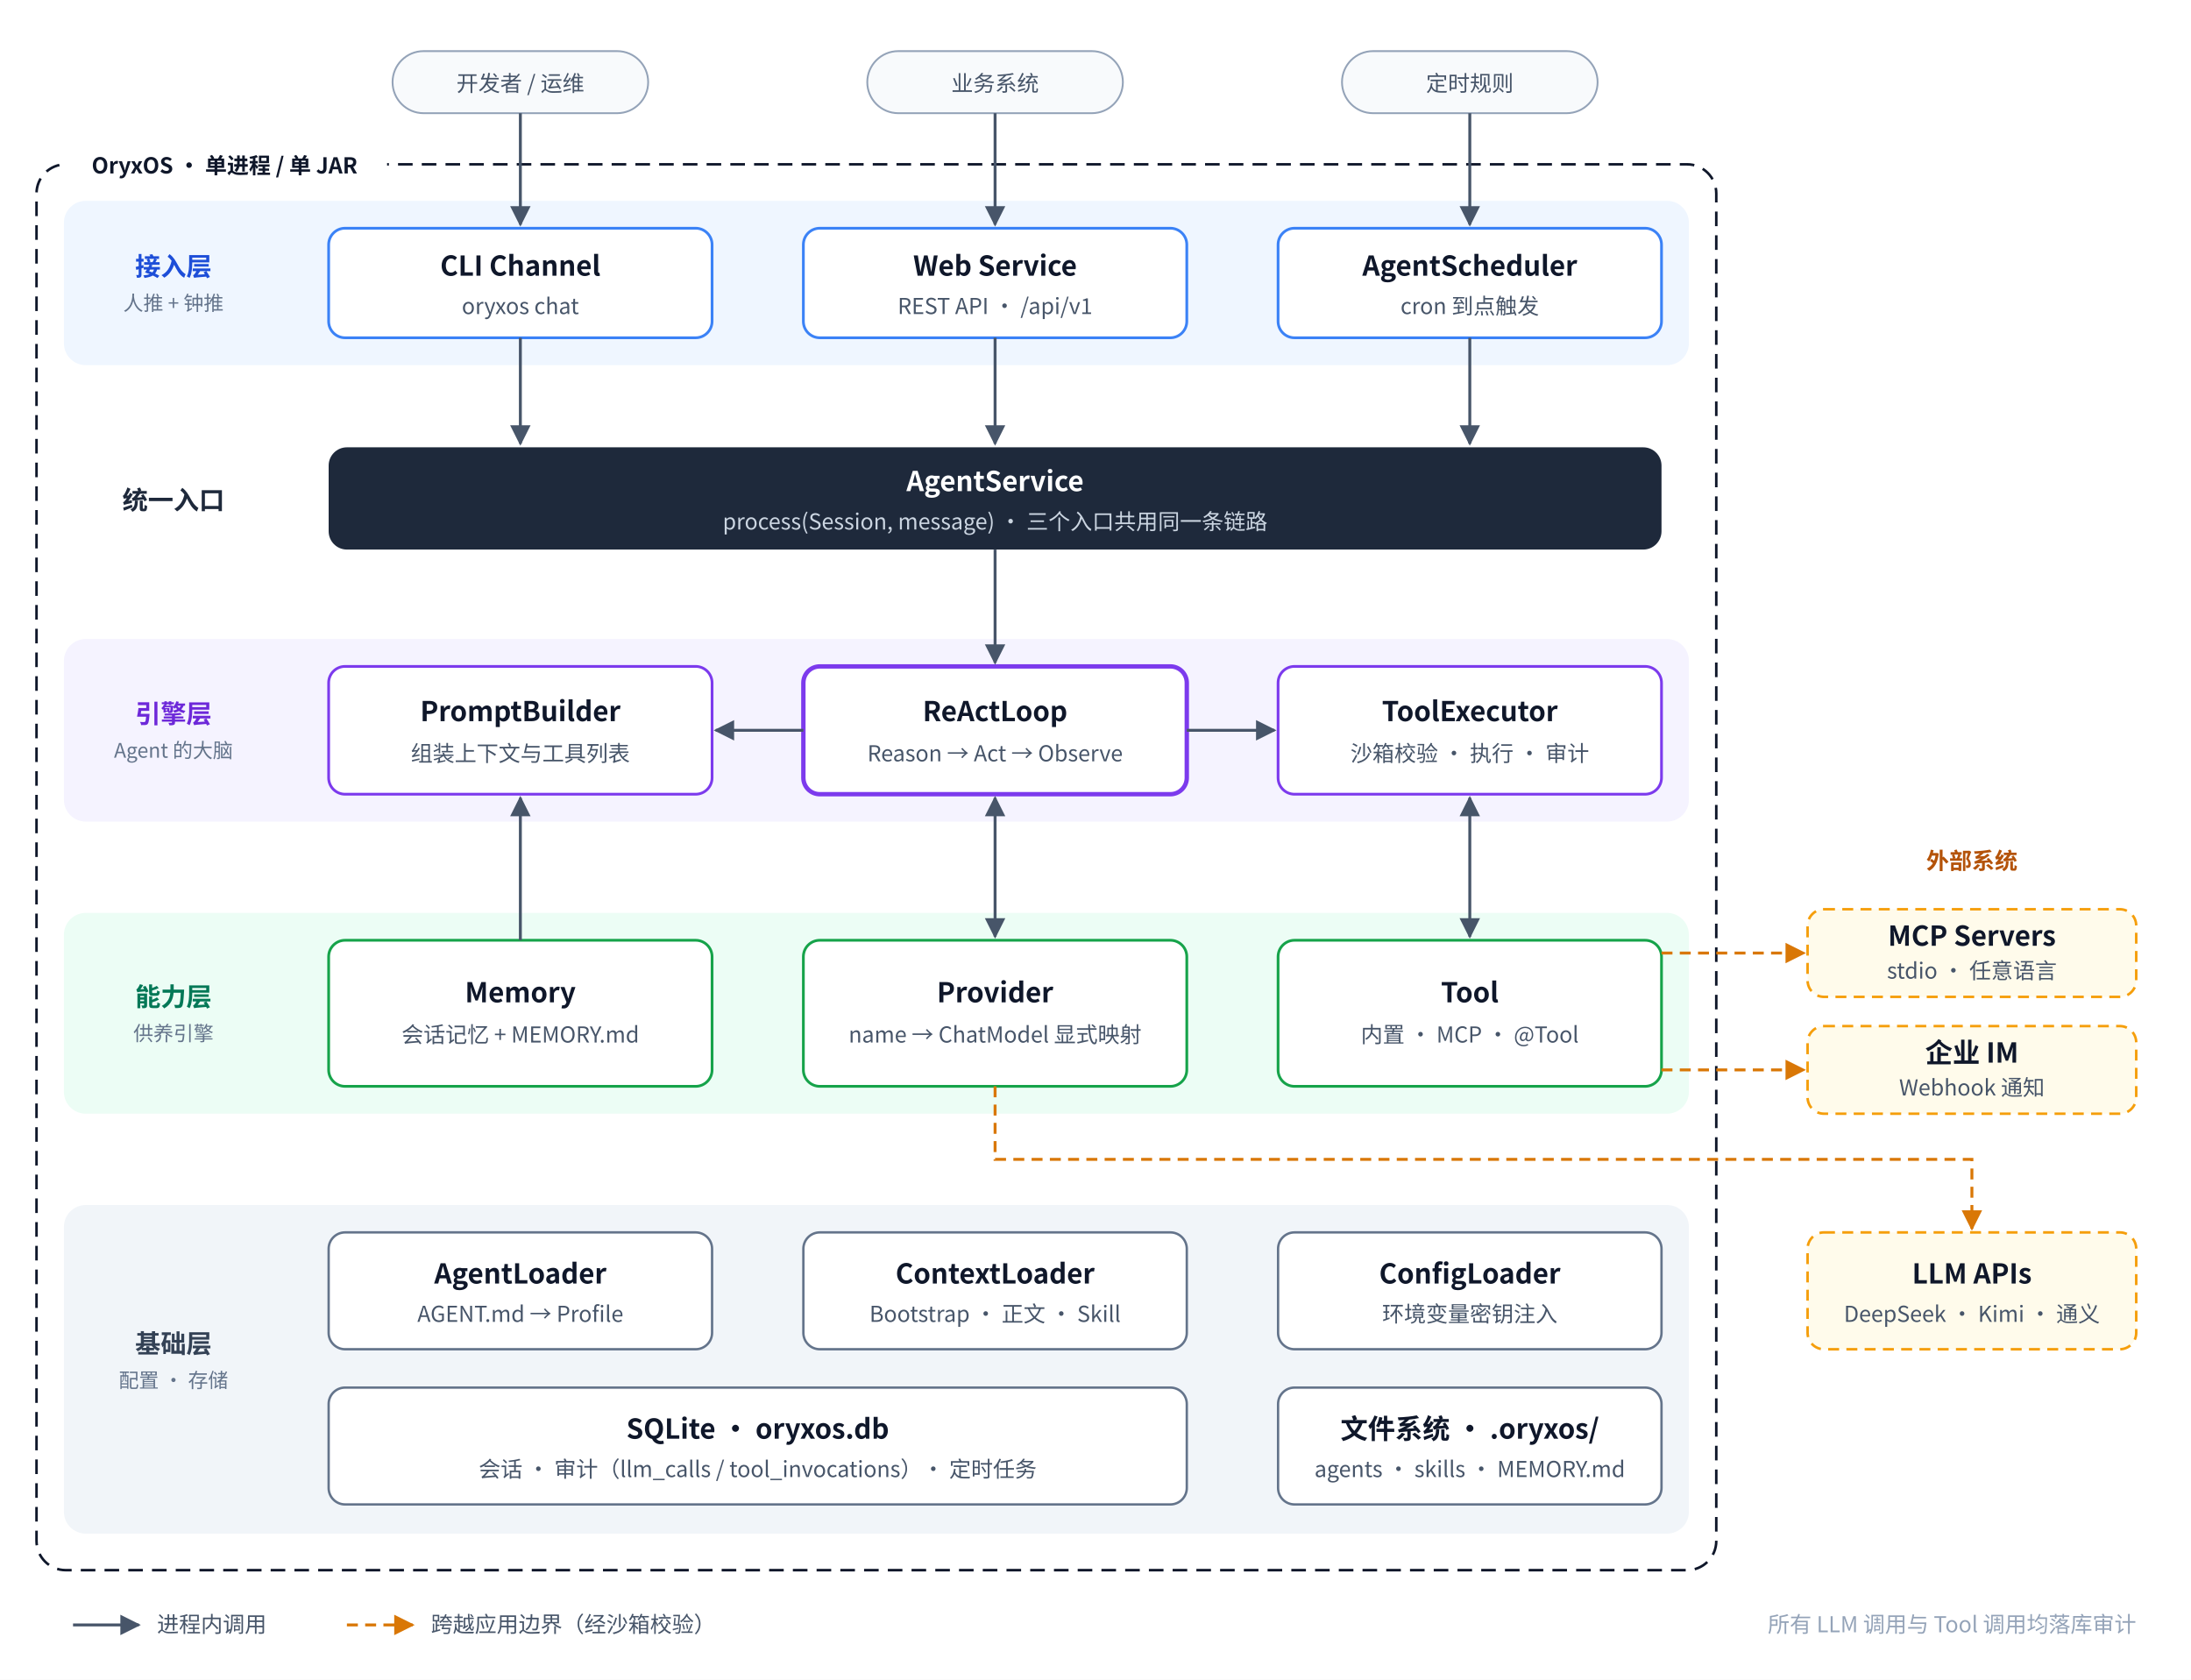
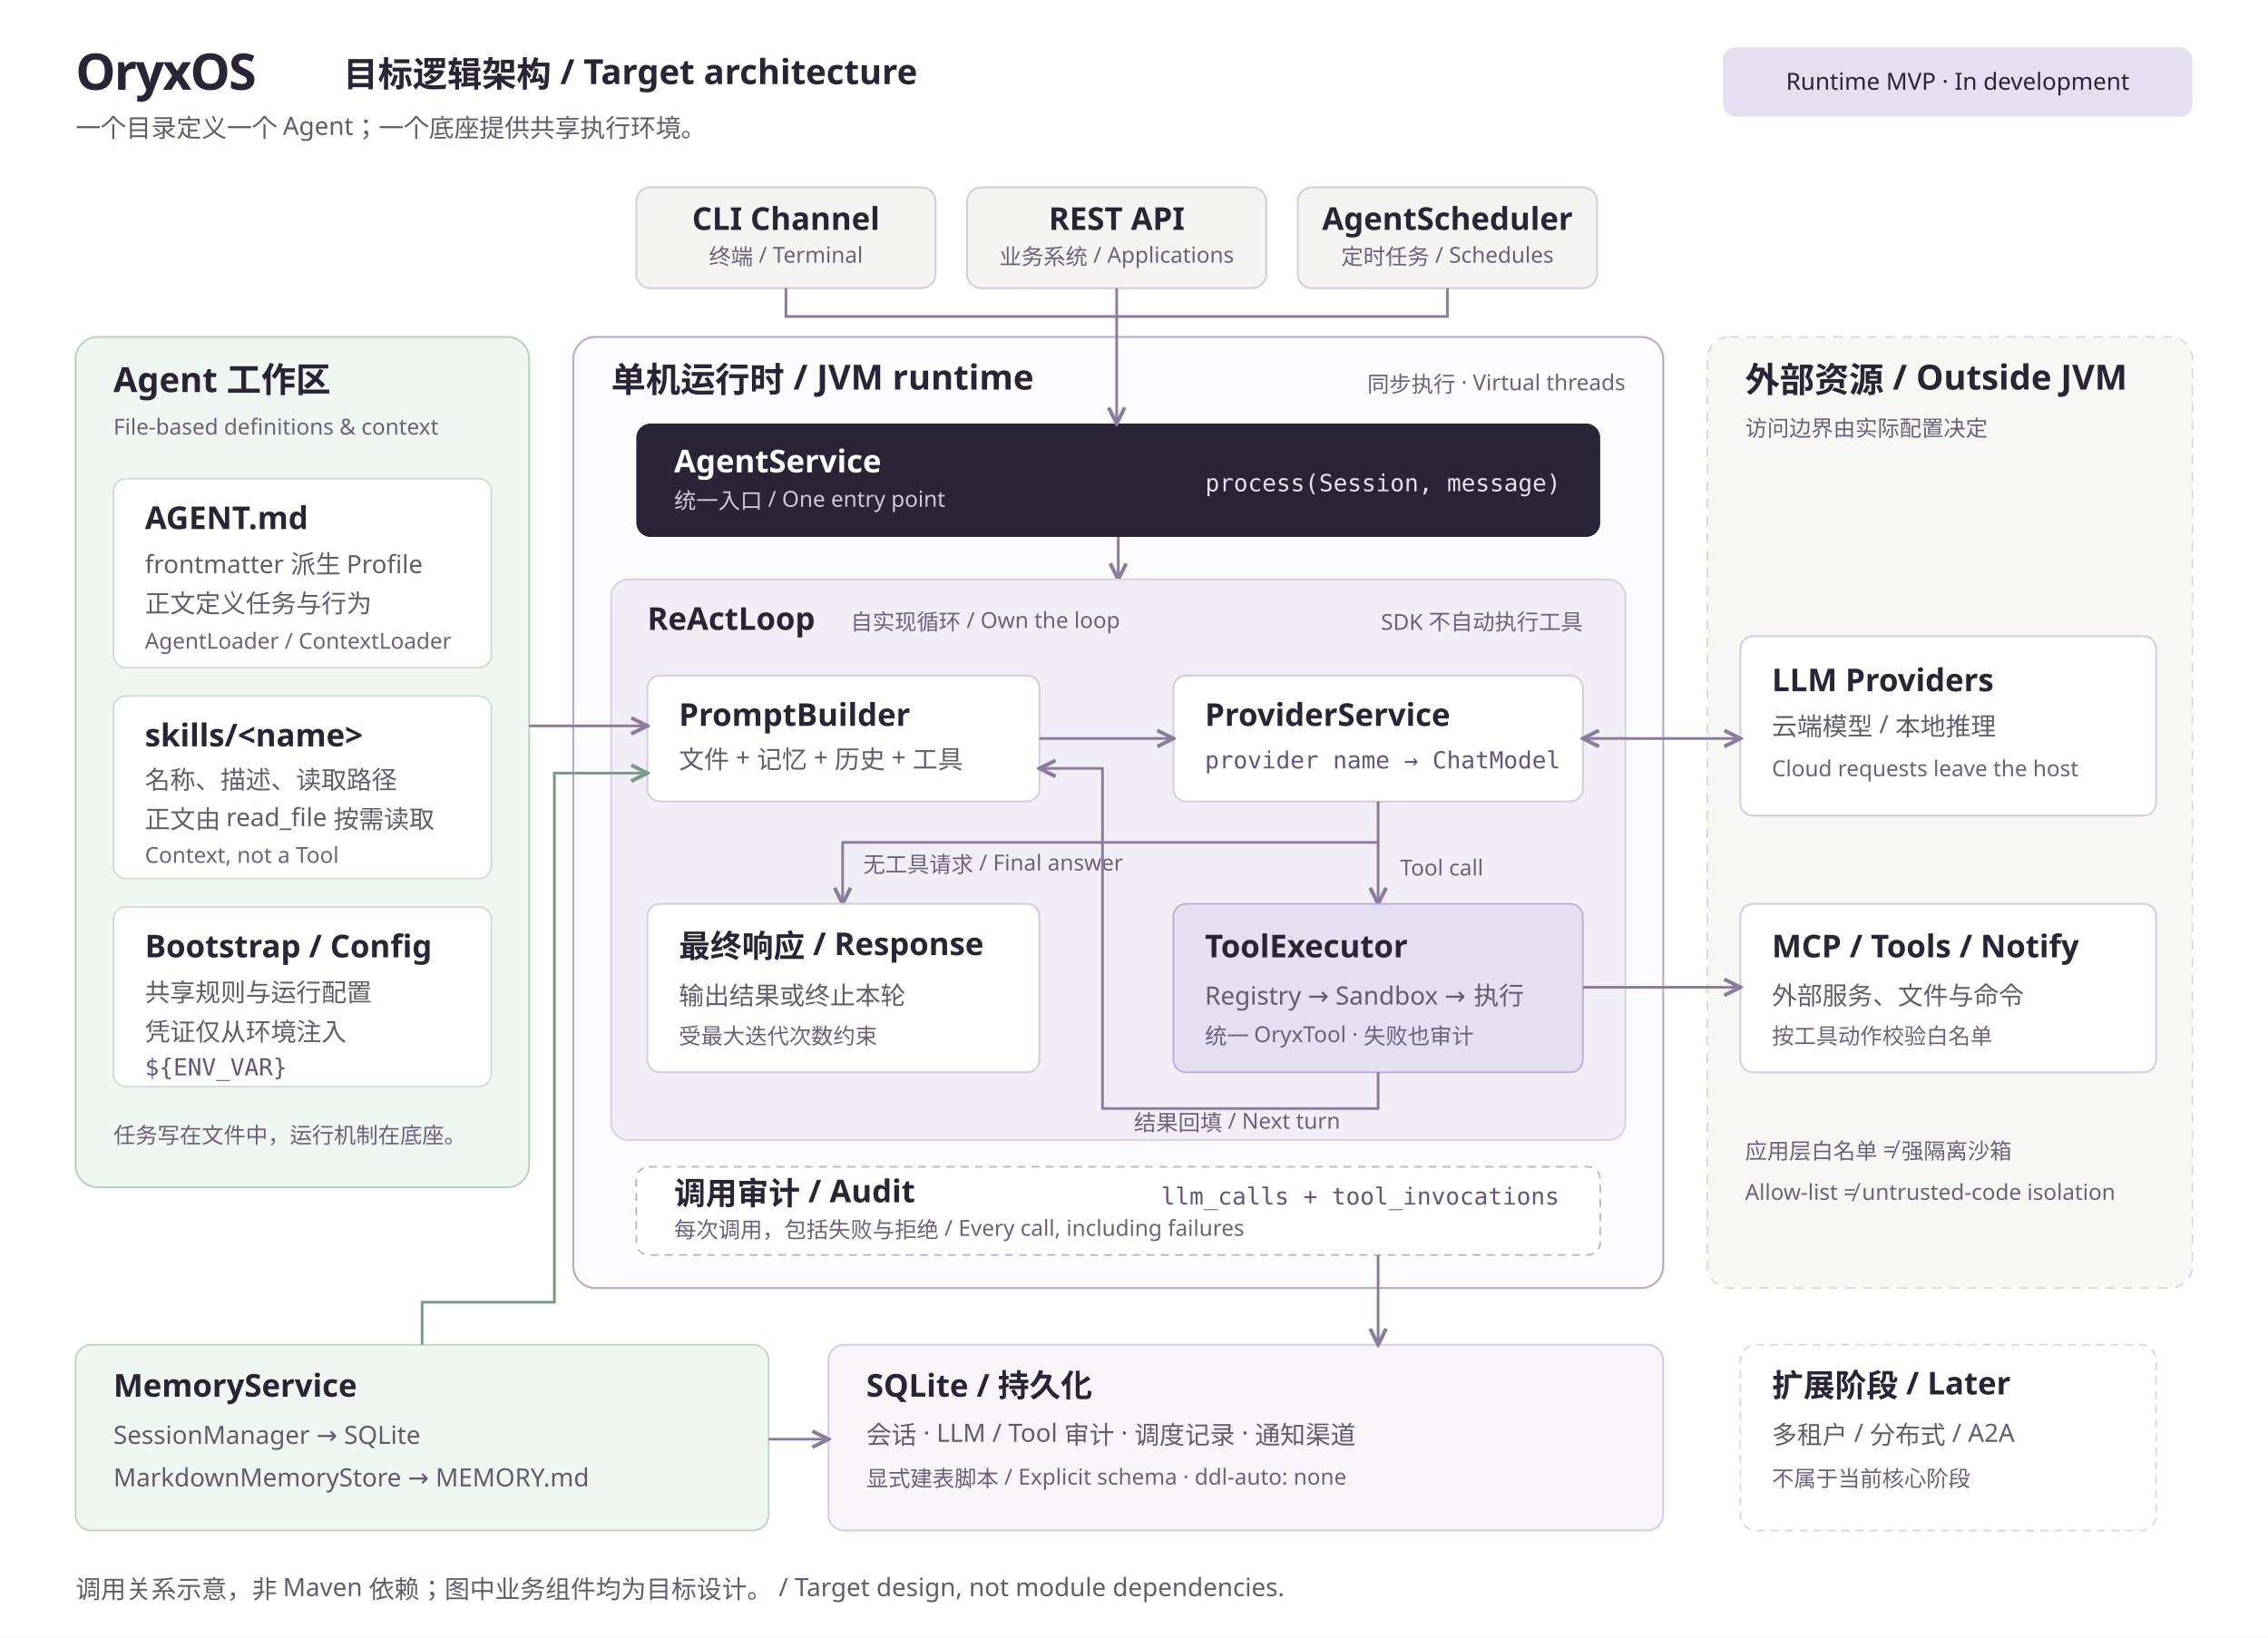
- <svg xmlns="http://www.w3.org/2000/svg" width="1200" height="920" viewBox="0 0 1200 920" font-family="'PingFang SC','Hiragino Sans GB','Microsoft YaHei','Noto Sans CJK SC','Helvetica Neue',Arial,sans-serif">
+ <svg xmlns="http://www.w3.org/2000/svg" width="1440" height="1040" viewBox="0 0 1440 1040" role="img" aria-labelledby="title description">
  <defs>
-     <marker id="arr" viewBox="0 0 10 10" refX="9" refY="5" markerWidth="7" markerHeight="7" orient="auto-start-reverse">
-       <path d="M0,0 L10,5 L0,10 z" fill="#475569" />
+     <marker id="arrow" markerWidth="8" markerHeight="8" refX="7" refY="4" orient="auto-start-reverse">
+       <path d="m1 1 6 3-6 3" fill="none" stroke="#8B7C9D" stroke-width="1.4" />
    </marker>
-     <marker id="arrExt" viewBox="0 0 10 10" refX="9" refY="5" markerWidth="7" markerHeight="7" orient="auto-start-reverse">
-       <path d="M0,0 L10,5 L0,10 z" fill="#D97706" />
+     <marker id="memory-arrow" markerWidth="8" markerHeight="8" refX="7" refY="4" orient="auto">
+       <path d="m1 1 6 3-6 3" fill="none" stroke="#7A9A87" stroke-width="1.4" />
    </marker>
    <style>
-       .t   { font-size: 15px; font-weight: 600; fill: #0F172A; }
-       .s   { font-size: 12px; fill: #475569; }
-       .tw  { font-size: 15px; font-weight: 600; fill: #FFFFFF; }
-       .sw  { font-size: 12px; fill: #CBD5E1; }
-       .lbl { font-size: 14px; font-weight: 700; }
-       .lbs { font-size: 11px; fill: #64748B; }
-       .ln    { stroke: #475569; stroke-width: 1.6; fill: none; }
-       .lnExt { stroke: #D97706; stroke-width: 1.6; fill: none; stroke-dasharray: 6 4; }
+       text { font-family: 'Avenir Next', 'Trebuchet MS', 'PingFang SC', 'Microsoft YaHei', sans-serif; fill: #292536; }
+       .heading { font-size: 22px; font-weight: 600; }
+       .name { font-size: 20px; font-weight: 600; }
+       .body { font-size: 16px; fill: #625D6B; }
+       .small { font-size: 14px; fill: #6E617C; }
+       .mono { font-family: 'SFMono-Regular', Consolas, monospace; font-size: 15px; fill: #65547C; }
+       .flow { fill: none; stroke: #8B7C9D; stroke-width: 1.7; stroke-linejoin: round; marker-end: url(#arrow); }
+       .outline { stroke: #D5CDDF; stroke-width: 1.2; }
    </style>
  </defs>
-   <rect width="1200" height="920" fill="#FFFFFF" />
-   <g text-anchor="middle">
-     <rect x="215" y="28" width="140" height="34" rx="17" fill="#F8FAFC" stroke="#94A3B8" />
-     <text x="285" y="50" class="s">开发者 / 运维</text>
-     <rect x="475" y="28" width="140" height="34" rx="17" fill="#F8FAFC" stroke="#94A3B8" />
-     <text x="545" y="50" class="s">业务系统</text>
-     <rect x="735" y="28" width="140" height="34" rx="17" fill="#F8FAFC" stroke="#94A3B8" />
-     <text x="805" y="50" class="s">定时规则</text>
-   </g>
-   <rect x="20" y="90" width="920" height="770" rx="16" fill="none" stroke="#0F172A" stroke-width="1.4" stroke-dasharray="8 5" />
-   <rect x="34" y="81" width="178" height="18" fill="#FFFFFF" />
-   <text x="123" y="95" text-anchor="middle" font-size="12" font-weight="700" fill="#0F172A">OryxOS · 单进程 / 单 JAR</text>
-   <rect x="35" y="110" width="890" height="90" rx="12" fill="#EFF6FF" />
-   <text x="95" y="151" text-anchor="middle" class="lbl" fill="#1D4ED8">接入层</text>
-   <text x="95" y="170" text-anchor="middle" class="lbs">人推 + 钟推</text>
-   <g text-anchor="middle">
-     <rect x="180" y="125" width="210" height="60" rx="9" fill="#FFFFFF" stroke="#3B82F6" stroke-width="1.5" />
-     <text x="285" y="151" class="t">CLI Channel</text>
-     <text x="285" y="172" class="s">oryxos chat</text>
-     <rect x="440" y="125" width="210" height="60" rx="9" fill="#FFFFFF" stroke="#3B82F6" stroke-width="1.5" />
-     <text x="545" y="151" class="t">Web Service</text>
-     <text x="545" y="172" class="s">REST API · /api/v1</text>
-     <rect x="700" y="125" width="210" height="60" rx="9" fill="#FFFFFF" stroke="#3B82F6" stroke-width="1.5" />
-     <text x="805" y="151" class="t">AgentScheduler</text>
-     <text x="805" y="172" class="s">cron 到点触发</text>
-   </g>
-   <text x="95" y="279" text-anchor="middle" class="lbl" fill="#1E293B">统一入口</text>
-   <rect x="180" y="245" width="730" height="56" rx="10" fill="#1E293B" />
-   <text x="545" y="269" text-anchor="middle" class="tw">AgentService</text>
-   <text x="545" y="290" text-anchor="middle" class="sw">process(Session, message) · 三个入口共用同一条链路</text>
-   <rect x="35" y="350" width="890" height="100" rx="12" fill="#F5F3FF" />
-   <text x="95" y="396" text-anchor="middle" class="lbl" fill="#6D28D9">引擎层</text>
-   <text x="95" y="415" text-anchor="middle" class="lbs">Agent 的大脑</text>
-   <g text-anchor="middle">
-     <rect x="180" y="365" width="210" height="70" rx="9" fill="#FFFFFF" stroke="#7C3AED" stroke-width="1.5" />
-     <text x="285" y="395" class="t">PromptBuilder</text>
-     <text x="285" y="417" class="s">组装上下文与工具列表</text>
-     <rect x="440" y="365" width="210" height="70" rx="9" fill="#FFFFFF" stroke="#7C3AED" stroke-width="2.4" />
-     <text x="545" y="395" class="t">ReActLoop</text>
-     <text x="545" y="417" class="s">Reason → Act → Observe</text>
-     <rect x="700" y="365" width="210" height="70" rx="9" fill="#FFFFFF" stroke="#7C3AED" stroke-width="1.5" />
-     <text x="805" y="395" class="t">ToolExecutor</text>
-     <text x="805" y="417" class="s">沙箱校验 · 执行 · 审计</text>
-   </g>
-   <rect x="35" y="500" width="890" height="110" rx="12" fill="#ECFDF5" />
-   <text x="95" y="551" text-anchor="middle" class="lbl" fill="#047857">能力层</text>
-   <text x="95" y="570" text-anchor="middle" class="lbs">供养引擎</text>
-   <g text-anchor="middle">
-     <rect x="180" y="515" width="210" height="80" rx="9" fill="#FFFFFF" stroke="#16A34A" stroke-width="1.5" />
-     <text x="285" y="549" class="t">Memory</text>
-     <text x="285" y="571" class="s">会话记忆 + MEMORY.md</text>
-     <rect x="440" y="515" width="210" height="80" rx="9" fill="#FFFFFF" stroke="#16A34A" stroke-width="1.5" />
-     <text x="545" y="549" class="t">Provider</text>
-     <text x="545" y="571" class="s">name → ChatModel 显式映射</text>
-     <rect x="700" y="515" width="210" height="80" rx="9" fill="#FFFFFF" stroke="#16A34A" stroke-width="1.5" />
-     <text x="805" y="549" class="t">Tool</text>
-     <text x="805" y="571" class="s">内置 · MCP · @Tool</text>
-   </g>
-   <rect x="35" y="660" width="890" height="180" rx="12" fill="#F1F5F9" />
-   <text x="95" y="741" text-anchor="middle" class="lbl" fill="#334155">基础层</text>
-   <text x="95" y="760" text-anchor="middle" class="lbs">配置 · 存储</text>
-   <g text-anchor="middle">
-     <rect x="180" y="675" width="210" height="64" rx="9" fill="#FFFFFF" stroke="#64748B" stroke-width="1.3" />
-     <text x="285" y="703" class="t">AgentLoader</text>
-     <text x="285" y="724" class="s">AGENT.md → Profile</text>
-     <rect x="440" y="675" width="210" height="64" rx="9" fill="#FFFFFF" stroke="#64748B" stroke-width="1.3" />
-     <text x="545" y="703" class="t">ContextLoader</text>
-     <text x="545" y="724" class="s">Bootstrap · 正文 · Skill</text>
-     <rect x="700" y="675" width="210" height="64" rx="9" fill="#FFFFFF" stroke="#64748B" stroke-width="1.3" />
-     <text x="805" y="703" class="t">ConfigLoader</text>
-     <text x="805" y="724" class="s">环境变量密钥注入</text>
-     <rect x="180" y="760" width="470" height="64" rx="9" fill="#FFFFFF" stroke="#64748B" stroke-width="1.3" />
-     <text x="415" y="788" class="t">SQLite · oryxos.db</text>
-     <text x="415" y="809" class="s">会话 · 审计（llm_calls / tool_invocations）· 定时任务</text>
-     <rect x="700" y="760" width="210" height="64" rx="9" fill="#FFFFFF" stroke="#64748B" stroke-width="1.3" />
-     <text x="805" y="788" class="t">文件系统 · .oryxos/</text>
-     <text x="805" y="809" class="s">agents · skills · MEMORY.md</text>
-   </g>
-   <text x="1080" y="476" text-anchor="middle" font-size="12.5" font-weight="700" fill="#B45309">外部系统</text>
-   <g text-anchor="middle">
-     <rect x="990" y="498" width="180" height="48" rx="9" fill="#FFFBEB" stroke="#F59E0B" stroke-width="1.4" stroke-dasharray="6 4" />
-     <text x="1080" y="518" class="t">MCP Servers</text>
-     <text x="1080" y="536" class="s">stdio · 任意语言</text>
-     <rect x="990" y="562" width="180" height="48" rx="9" fill="#FFFBEB" stroke="#F59E0B" stroke-width="1.4" stroke-dasharray="6 4" />
-     <text x="1080" y="582" class="t">企业 IM</text>
-     <text x="1080" y="600" class="s">Webhook 通知</text>
-     <rect x="990" y="675" width="180" height="64" rx="9" fill="#FFFBEB" stroke="#F59E0B" stroke-width="1.4" stroke-dasharray="6 4" />
-     <text x="1080" y="703" class="t">LLM APIs</text>
-     <text x="1080" y="724" class="s">DeepSeek · Kimi · 通义</text>
-   </g>
-   <line class="ln" x1="285" y1="62" x2="285" y2="123" marker-end="url(#arr)" />
-   <line class="ln" x1="545" y1="62" x2="545" y2="123" marker-end="url(#arr)" />
-   <line class="ln" x1="805" y1="62" x2="805" y2="123" marker-end="url(#arr)" />
-   <line class="ln" x1="285" y1="185" x2="285" y2="243" marker-end="url(#arr)" />
-   <line class="ln" x1="545" y1="185" x2="545" y2="243" marker-end="url(#arr)" />
-   <line class="ln" x1="805" y1="185" x2="805" y2="243" marker-end="url(#arr)" />
-   <line class="ln" x1="545" y1="301" x2="545" y2="363" marker-end="url(#arr)" />
-   <line class="ln" x1="440" y1="400" x2="392" y2="400" marker-end="url(#arr)" />
-   <line class="ln" x1="650" y1="400" x2="698" y2="400" marker-end="url(#arr)" />
-   <line class="ln" x1="285" y1="515" x2="285" y2="437" marker-end="url(#arr)" />
-   <line class="ln" x1="545" y1="437" x2="545" y2="513" marker-start="url(#arr)" marker-end="url(#arr)" />
-   <line class="ln" x1="805" y1="437" x2="805" y2="513" marker-start="url(#arr)" marker-end="url(#arr)" />
-   <line class="lnExt" x1="910" y1="522" x2="988" y2="522" marker-end="url(#arrExt)" />
-   <line class="lnExt" x1="910" y1="586" x2="988" y2="586" marker-end="url(#arrExt)" />
-   <path class="lnExt" d="M545,595 L545,635 L1080,635 L1080,673" marker-end="url(#arrExt)" />
-   <g font-size="12" fill="#475569">
-     <line class="ln" x1="40" y1="890" x2="76" y2="890" marker-end="url(#arr)" />
-     <text x="86" y="894">进程内调用</text>
-     <line class="lnExt" x1="190" y1="890" x2="226" y2="890" marker-end="url(#arrExt)" />
-     <text x="236" y="894">跨越应用边界（经沙箱校验）</text>
-     <text x="1170" y="894" text-anchor="end" fill="#94A3B8">所有 LLM 调用与 Tool 调用均落库审计</text>
-   </g>
+   <rect width="1440" height="1040" fill="#FFFFFF" />
+   <text x="48" y="57" font-size="32" font-weight="600" letter-spacing="-1">OryxOS</text>
+   <text x="218" y="55" class="heading">目标逻辑架构 / Target architecture</text>
+   <text x="48" y="87" class="body">一个目录定义一个 Agent；一个底座提供共享执行环境。</text>
+   <rect x="1094" y="30" width="298" height="44" rx="8" fill="#E4DFF1" />
+   <text x="1243" y="57" text-anchor="middle" font-size="15" fill="#6650B8">Runtime MVP · In development</text>
+   <rect x="404" y="119" width="190" height="64" rx="9" fill="#F4F5F2" class="outline" />
+   <rect x="614" y="119" width="190" height="64" rx="9" fill="#F4F5F2" class="outline" />
+   <rect x="824" y="119" width="190" height="64" rx="9" fill="#F4F5F2" class="outline" />
+   <text x="499" y="146" class="name" text-anchor="middle">CLI Channel</text>
+   <text x="499" y="168" class="small" text-anchor="middle">终端 / Terminal</text>
+   <text x="709" y="146" class="name" text-anchor="middle">REST API</text>
+   <text x="709" y="168" class="small" text-anchor="middle">业务系统 / Applications</text>
+   <text x="919" y="146" class="name" text-anchor="middle">AgentScheduler</text>
+   <text x="919" y="168" class="small" text-anchor="middle">定时任务 / Schedules</text>
+   <path d="M499 183v18h420v-18" fill="none" stroke="#8B7C9D" stroke-width="1.7" />
+   <rect x="48" y="214" width="288" height="540" rx="14" fill="#F0F6F2" stroke="#BCD1C4" stroke-width="1.2" />
+   <text x="72" y="249" class="heading">Agent 工作区</text>
+   <text x="72" y="276" class="small">File-based definitions &amp; context</text>
+   <rect x="72" y="304" width="240" height="120" rx="8" fill="#FFFFFF" stroke="#CDDCD3" />
+   <text x="92" y="336" class="name">AGENT.md</text>
+   <text x="92" y="364" class="body">frontmatter 派生 Profile</text>
+   <text x="92" y="389" class="body">正文定义任务与行为</text>
+   <text x="92" y="412" class="small">AgentLoader / ContextLoader</text>
+   <rect x="72" y="442" width="240" height="116" rx="8" fill="#FFFFFF" stroke="#CDDCD3" />
+   <text x="92" y="474" class="name">skills/&lt;name&gt;</text>
+   <text x="92" y="501" class="body">名称、描述、读取路径</text>
+   <text x="92" y="526" class="body">正文由 read_file 按需读取</text>
+   <text x="92" y="548" class="small">Context, not a Tool</text>
+   <rect x="72" y="576" width="240" height="114" rx="8" fill="#FFFFFF" stroke="#CDDCD3" />
+   <text x="92" y="608" class="name">Bootstrap / Config</text>
+   <text x="92" y="636" class="body">共享规则与运行配置</text>
+   <text x="92" y="661" class="body">凭证仅从环境注入</text>
+   <text x="92" y="683" class="mono">${ENV_VAR}</text>
+   <text x="72" y="726" class="small">任务写在文件中，运行机制在底座。</text>
+   <rect x="364" y="214" width="692" height="604" rx="14" fill="#FCFBFE" stroke="#BAAECF" stroke-width="1.3" />
+   <text x="388" y="249" class="heading">单机运行时 / JVM runtime</text>
+   <text x="1032" y="249" class="small" text-anchor="end">同步执行 · Virtual threads</text>
+   <rect x="404" y="269" width="612" height="72" rx="9" fill="#292536" />
+   <text x="428" y="300" font-size="20" font-weight="600" style="fill:#FFFFFF">AgentService</text>
+   <text x="428" y="323" font-size="14" style="fill:#CFC7DE">统一入口 / One entry point</text>
+   <text x="991" y="312" class="mono" text-anchor="end" style="fill:#E4DFF1">process(Session, message)</text>
+   <path d="M710 341v27" class="flow" />
+   <rect x="388" y="368" width="644" height="356" rx="11" fill="#F2EEF8" stroke="#D6CCE6" />
+   <text x="411" y="400" class="name">ReActLoop</text>
+   <text x="540" y="400" class="small">自实现循环 / Own the loop</text>
+   <text x="1005" y="400" class="small" text-anchor="end">SDK 不自动执行工具</text>
+   <rect x="411" y="429" width="249" height="80" rx="8" fill="#FFFFFF" class="outline" />
+   <text x="431" y="461" class="name">PromptBuilder</text>
+   <text x="431" y="488" class="body">文件 + 记忆 + 历史 + 工具</text>
+   <rect x="745" y="429" width="260" height="80" rx="8" fill="#FFFFFF" class="outline" />
+   <text x="765" y="461" class="name">ProviderService</text>
+   <text x="765" y="488" class="mono">provider name → ChatModel</text>
+   <path d="M660 469h85" class="flow" />
+   <path d="M875 509v26H535v39" class="flow" />
+   <text x="548" y="554" class="small">无工具请求 / Final answer</text>
+   <path d="M875 535v39" class="flow" />
+   <text x="889" y="556" class="small">Tool call</text>
+   <rect x="411" y="574" width="249" height="107" rx="8" fill="#FFFFFF" class="outline" />
+   <text x="431" y="608" class="name">最终响应 / Response</text>
+   <text x="431" y="638" class="body">输出结果或终止本轮</text>
+   <text x="431" y="663" class="small">受最大迭代次数约束</text>
+   <rect x="745" y="574" width="260" height="107" rx="8" fill="#E4DFF1" stroke="#BAAAD3" />
+   <text x="765" y="608" class="name">ToolExecutor</text>
+   <text x="765" y="638" class="body">Registry → Sandbox → 执行</text>
+   <text x="765" y="663" class="small">统一 OryxTool · 失败也审计</text>
+   <path d="M875 681v23H700V488h-40" class="flow" />
+   <text x="720" y="718" class="small">结果回填 / Next turn</text>
+   <rect x="404" y="741" width="612" height="56" rx="8" fill="#FFFFFF" stroke="#BAAECF" stroke-dasharray="5 4" />
+   <text x="428" y="765" class="name">调用审计 / Audit</text>
+   <text x="990" y="765" class="mono" text-anchor="end">llm_calls + tool_invocations</text>
+   <text x="428" y="786" class="small">每次调用，包括失败与拒绝 / Every call, including failures</text>
+   <rect x="1084" y="214" width="308" height="604" rx="14" fill="#F7F7F4" stroke="#D7D5DE" stroke-dasharray="6 5" />
+   <text x="1108" y="249" class="heading">外部资源 / Outside JVM</text>
+   <text x="1108" y="277" class="small">访问边界由实际配置决定</text>
+   <rect x="1105" y="404" width="264" height="114" rx="8" fill="#FFFFFF" class="outline" />
+   <text x="1125" y="439" class="name">LLM Providers</text>
+   <text x="1125" y="467" class="body">云端模型 / 本地推理</text>
+   <text x="1125" y="493" class="small">Cloud requests leave the host</text>
+   <path d="M1005 469h100" class="flow" marker-start="url(#arrow)" />
+   <rect x="1105" y="574" width="264" height="107" rx="8" fill="#FFFFFF" class="outline" />
+   <text x="1125" y="608" class="name">MCP / Tools / Notify</text>
+   <text x="1125" y="638" class="body">外部服务、文件与命令</text>
+   <text x="1125" y="663" class="small">按工具动作校验白名单</text>
+   <path d="M1005 627h100" class="flow" />
+   <text x="1108" y="736" class="small">应用层白名单 ≠ 强隔离沙箱</text>
+   <text x="1108" y="762" class="small">Allow-list ≠ untrusted-code isolation</text>
+   <rect x="48" y="854" width="440" height="118" rx="10" fill="#F0F6F2" stroke="#BCD1C4" />
+   <text x="72" y="887" class="name">MemoryService</text>
+   <text x="72" y="917" class="body">SessionManager → SQLite</text>
+   <text x="72" y="944" class="body">MarkdownMemoryStore → MEMORY.md</text>
+   <path d="M268 854v-27h84V491h59" fill="none" stroke="#7A9A87" stroke-width="1.7" marker-end="url(#memory-arrow)" />
+   <rect x="526" y="854" width="530" height="118" rx="10" fill="#F7F5FA" class="outline" />
+   <text x="550" y="887" class="name">SQLite / 持久化</text>
+   <text x="550" y="917" class="body">会话 · LLM / Tool 审计 · 调度记录 · 通知渠道</text>
+   <text x="550" y="944" class="small">显式建表脚本 / Explicit schema · ddl-auto: none</text>
+   <path d="M488 914h38" class="flow" />
+   <path d="M875 797v57" class="flow" />
+   <rect x="1105" y="854" width="264" height="118" rx="10" fill="#FFFFFF" stroke="#D7D5DE" stroke-dasharray="5 4" />
+   <text x="1125" y="887" class="name">扩展阶段 / Later</text>
+   <text x="1125" y="917" class="body">多租户 / 分布式 / A2A</text>
+   <text x="1125" y="944" class="small">不属于当前核心阶段</text>
+   <path d="M709 183v86" class="flow" />
+   <path d="M336 461h75" class="flow" />
+   <text x="48" y="1015" class="body">调用关系示意，非 Maven 依赖；图中业务组件均为目标设计。 / Target design, not module dependencies.</text>
</svg>
